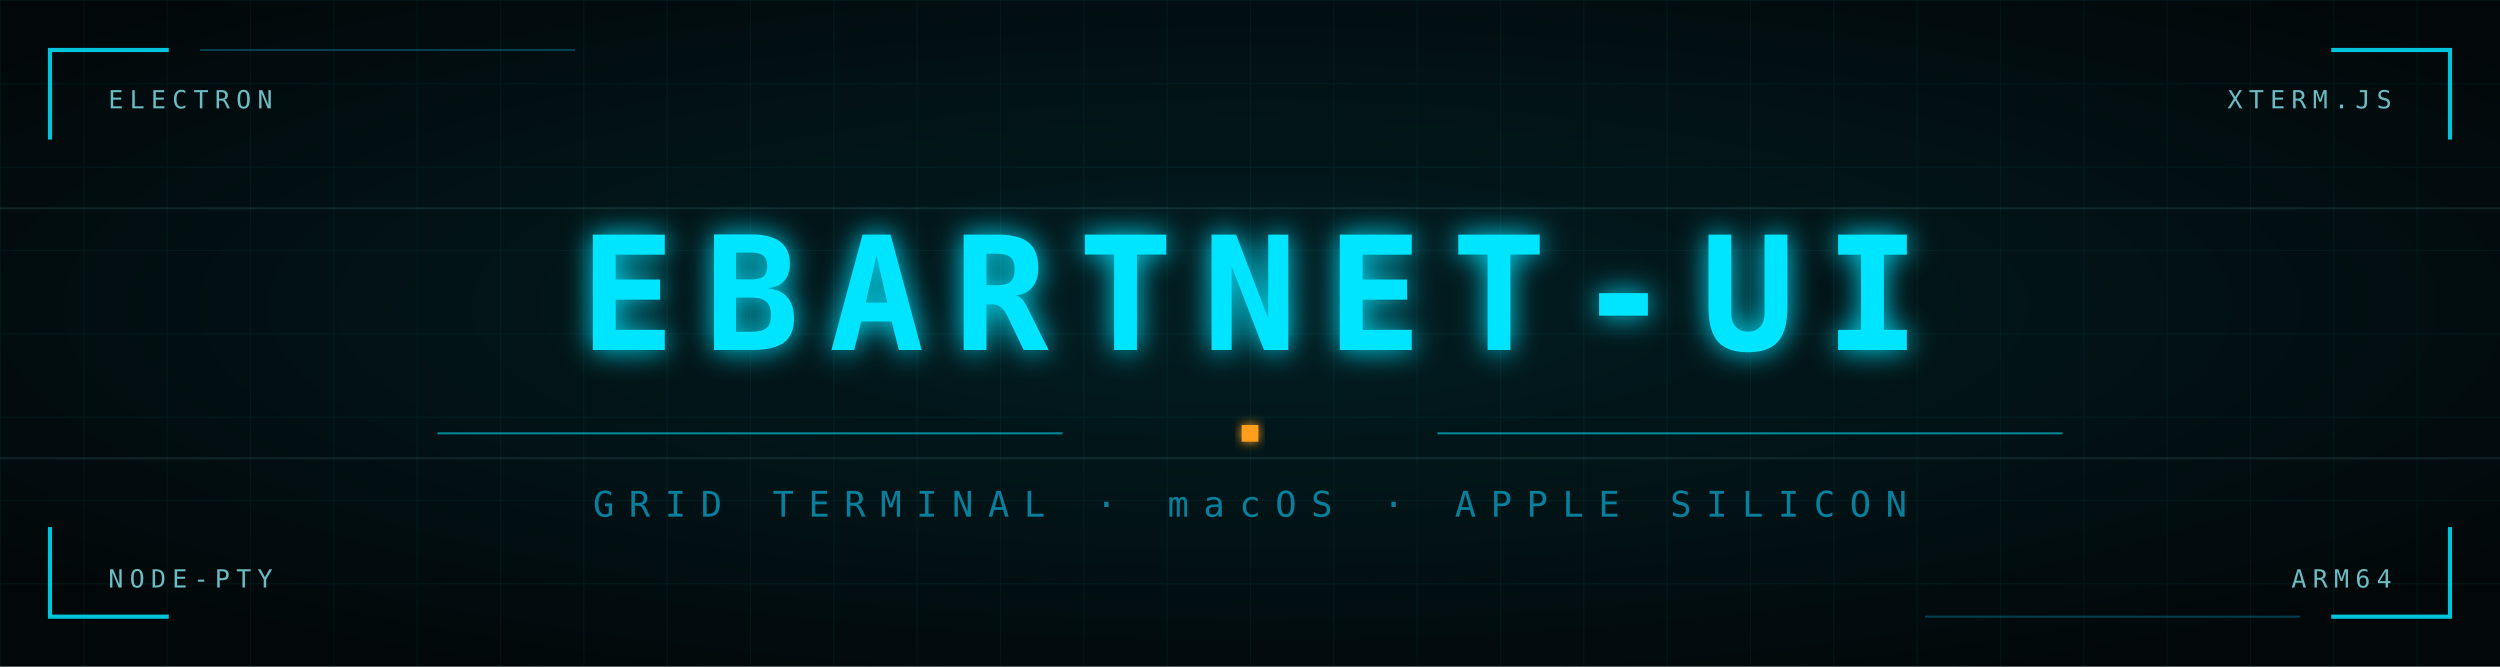
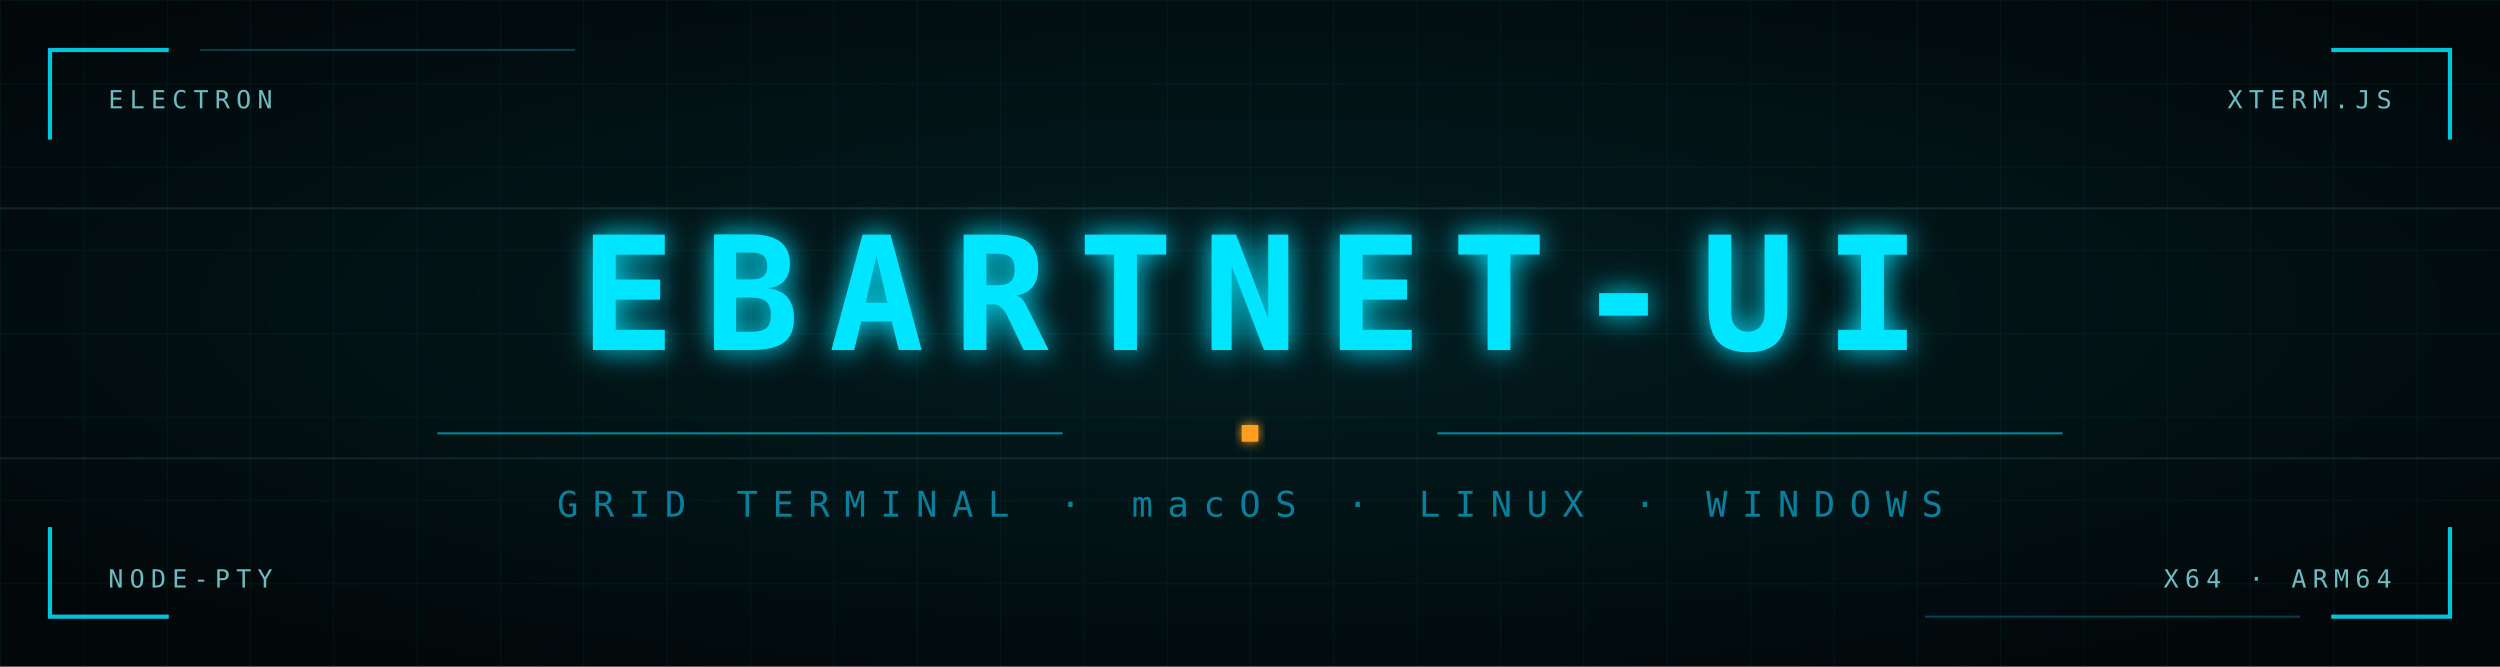
- <svg xmlns="http://www.w3.org/2000/svg" viewBox="0 0 1200 320" width="100%" role="img" aria-label="EBARTNET-UI — GRID TERMINAL for macOS on Apple Silicon">
+ <svg xmlns="http://www.w3.org/2000/svg" viewBox="0 0 1200 320" width="100%" role="img" aria-label="EBARTNET-UI — GRID TERMINAL for macOS, Linux and Windows">
  <defs>
    <filter id="cyanGlow" x="-30%" y="-60%" width="160%" height="220%">
      <feGaussianBlur stdDeviation="7" result="blur" />
      <feMerge>
        <feMergeNode in="blur" />
        <feMergeNode in="SourceGraphic" />
      </feMerge>
    </filter>
    <filter id="softGlow" x="-40%" y="-80%" width="180%" height="260%">
      <feGaussianBlur stdDeviation="2.5" result="blur" />
      <feMerge>
        <feMergeNode in="blur" />
        <feMergeNode in="SourceGraphic" />
      </feMerge>
    </filter>
    <radialGradient id="centerBloom" cx="50%" cy="46%" r="62%">
      <stop offset="0%" stop-color="#00e5ff" stop-opacity="0.10" />
      <stop offset="100%" stop-color="#00e5ff" stop-opacity="0" />
    </radialGradient>
    <pattern id="gridPattern" width="40" height="40" patternUnits="userSpaceOnUse">
      <path d="M40 0H0V40" fill="none" stroke="#00e5ff" stroke-opacity="0.05" stroke-width="1" />
    </pattern>
  </defs>
  <rect width="1200" height="320" fill="#02080a" />
  <rect width="1200" height="320" fill="url(#gridPattern)" />
  <rect width="1200" height="320" fill="url(#centerBloom)" />
  <g fill="none" stroke="#00e5ff" stroke-width="2" stroke-opacity="0.85" stroke-linecap="square">
    <path d="M24 66V24h56" />
    <path d="M1176 66V24h-56" />
    <path d="M24 254v42h56" />
    <path d="M1176 254v42h-56" />
  </g>
  <g stroke="#087f9c" stroke-opacity="0.45" stroke-width="1">
    <path d="M96 24h180" />
    <path d="M924 296h180" />
  </g>
  <text x="600" y="168" text-anchor="middle" fill="#00e5ff" filter="url(#cyanGlow)" font-family="ui-monospace, SFMono-Regular, Menlo, Consolas, monospace" font-size="76" font-weight="700" letter-spacing="14">EBARTNET-UI</text>
  <g stroke="#00e5ff" stroke-opacity="0.55" stroke-width="1">
    <path d="M210 208h300" />
    <path d="M690 208h300" />
  </g>
  <rect x="596" y="204" width="8" height="8" fill="#ff9f1c" filter="url(#softGlow)" />
-   <text x="600" y="248" text-anchor="middle" fill="#087f9c" font-family="ui-monospace, SFMono-Regular, Menlo, Consolas, monospace" font-size="17" letter-spacing="7">GRID TERMINAL · macOS · APPLE SILICON</text>
+   <text x="600" y="248" text-anchor="middle" fill="#087f9c" font-family="ui-monospace, SFMono-Regular, Menlo, Consolas, monospace" font-size="17" letter-spacing="7">GRID TERMINAL · macOS · LINUX · WINDOWS</text>
  <g fill="#8ff8ff" fill-opacity="0.75" font-family="ui-monospace, SFMono-Regular, Menlo, Consolas, monospace" font-size="12" letter-spacing="3">
    <text x="52" y="52">ELECTRON</text>
    <text x="1148" y="52" text-anchor="end">XTERM.JS</text>
    <text x="52" y="282">NODE-PTY</text>
-     <text x="1148" y="282" text-anchor="end">ARM64</text>
+     <text x="1148" y="282" text-anchor="end">X64 · ARM64</text>
  </g>
  <g stroke="#8ff8ff" stroke-opacity="0.10" stroke-width="1">
    <path d="M0 100h1200" />
    <path d="M0 220h1200" />
  </g>
</svg>
